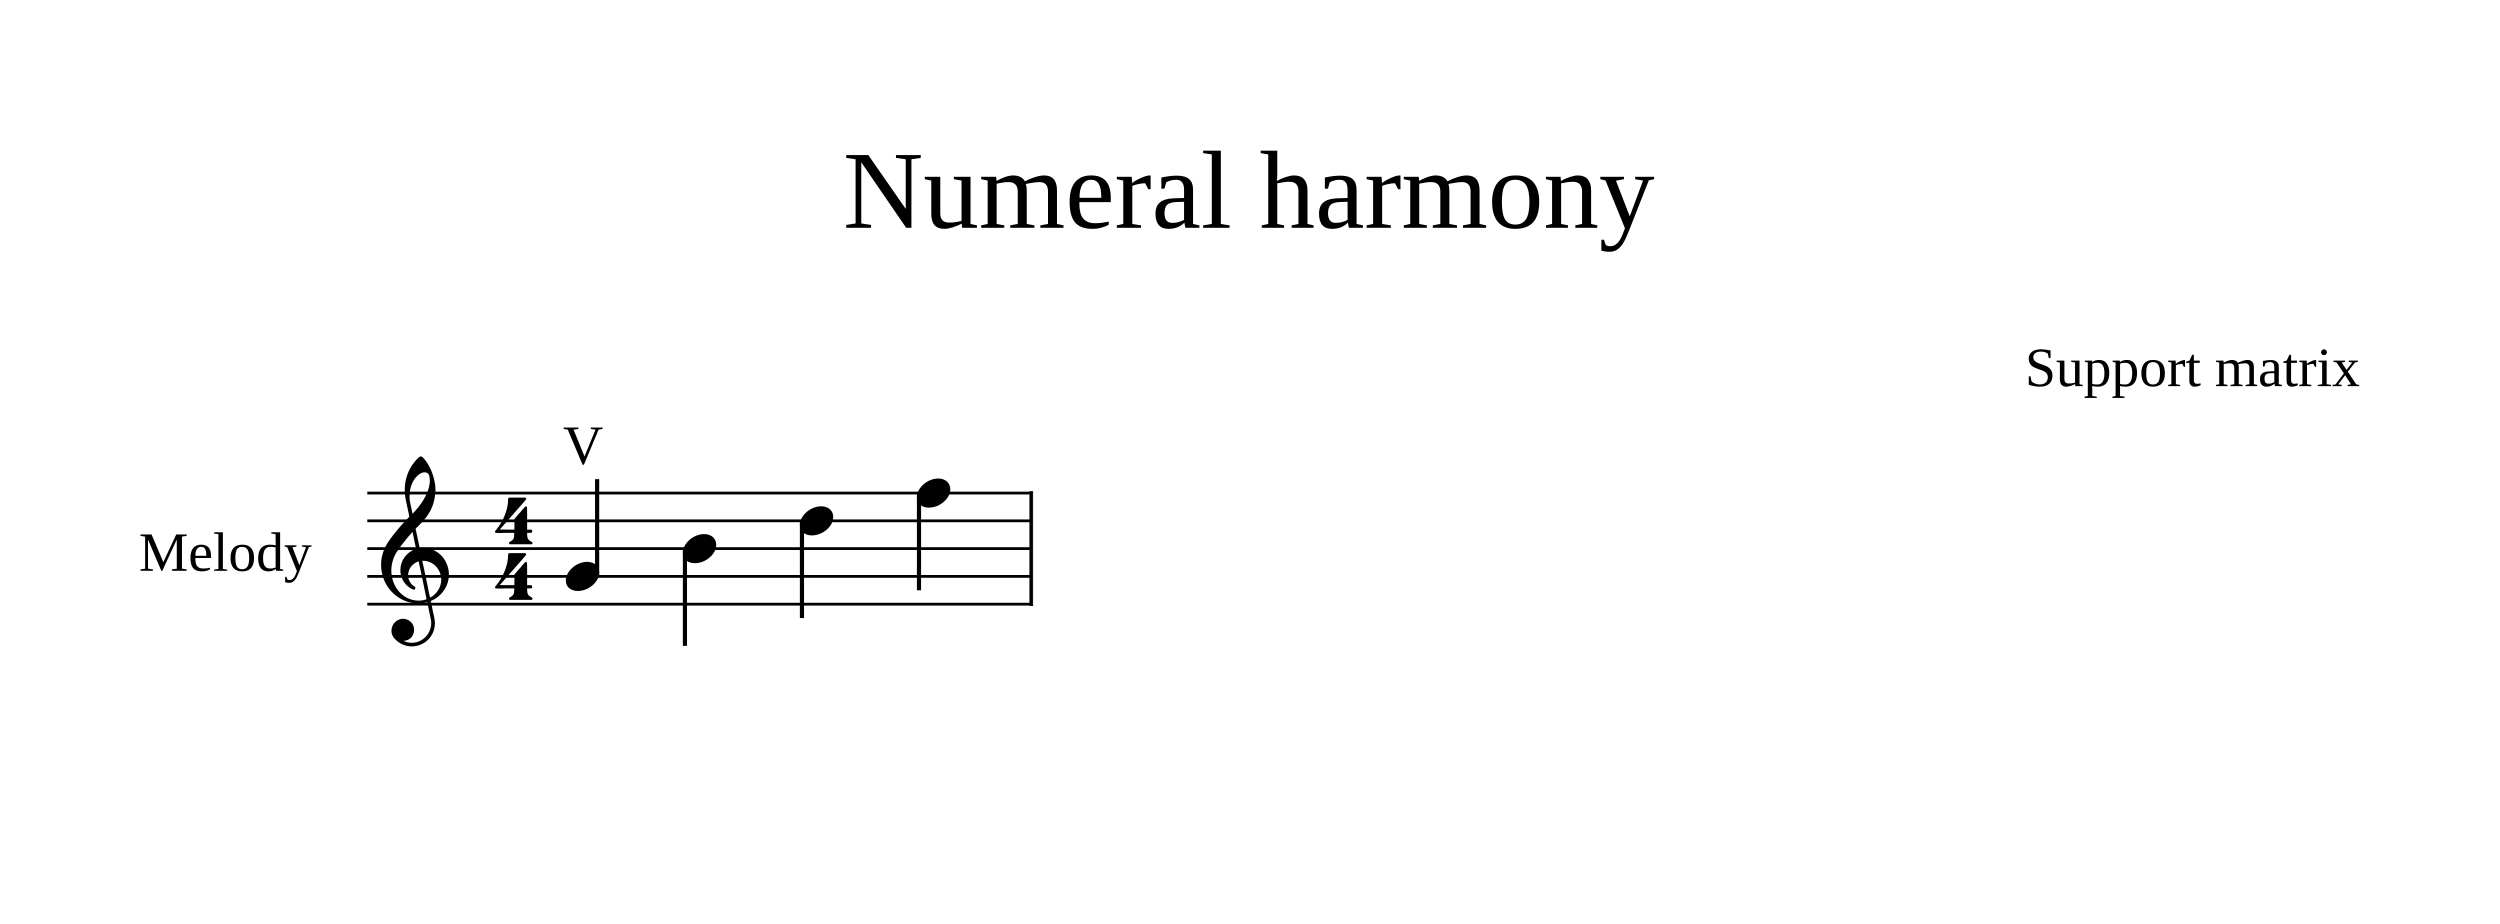
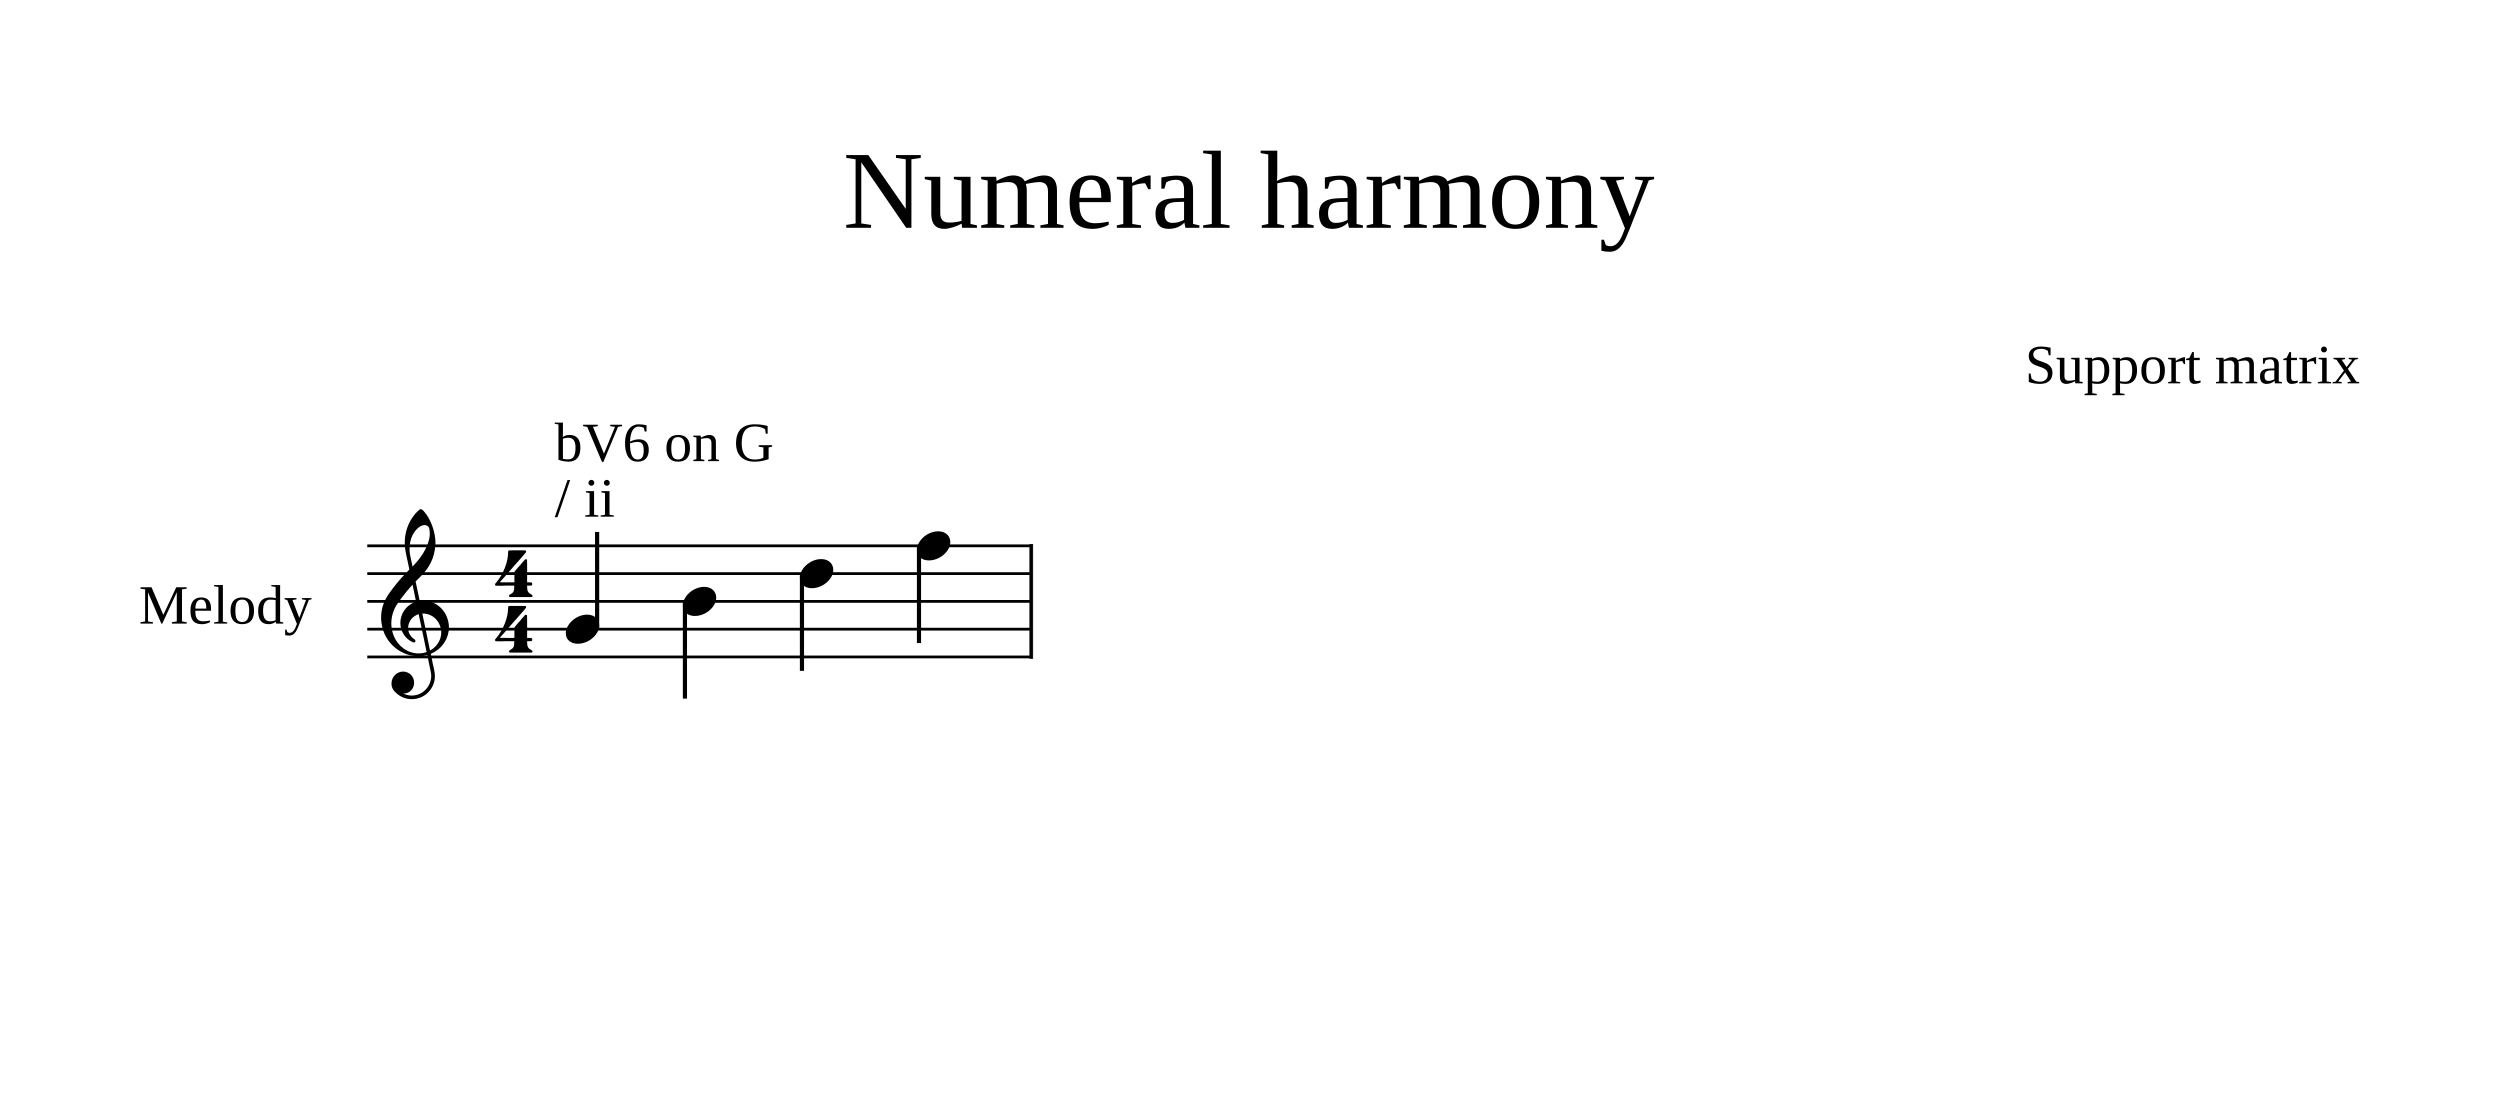
- <svg xmlns="http://www.w3.org/2000/svg" id="osmdSvgPage1" width="900" height="332.5" viewBox="0 0 900 332.5" style="background-color: rgb(255, 255, 255);">
+ <svg xmlns="http://www.w3.org/2000/svg" id="osmdSvgPage1" width="900" height="400" viewBox="0 0 900 400" style="background-color: rgb(255, 255, 255);">
  <g class="staffline" id="Melody0-1">
    <g class="vf-measure" id="1">
-       <path stroke-width="1" fill="none" stroke="#000000" stroke-dasharray="none" d="M132.217 177.5L370.762 177.5" />
-       <path stroke-width="1" fill="none" stroke="#000000" stroke-dasharray="none" d="M132.217 187.5L370.762 187.5" />
-       <path stroke-width="1" fill="none" stroke="#000000" stroke-dasharray="none" d="M132.217 197.5L370.762 197.5" />
-       <path stroke-width="1" fill="none" stroke="#000000" stroke-dasharray="none" d="M132.217 207.5L370.762 207.5" />
-       <path stroke-width="1" fill="none" stroke="#000000" stroke-dasharray="none" d="M132.217 217.5L370.762 217.5" />
-       <rect stroke-width="0.3" fill="#000000" stroke="#000000" stroke-dasharray="none" x="370.762" y="177" width="1" height="41" />
+       <path stroke-width="1" fill="none" stroke="#000000" stroke-dasharray="none" d="M132.217 196.5L370.762 196.5" />
+       <path stroke-width="1" fill="none" stroke="#000000" stroke-dasharray="none" d="M132.217 206.5L370.762 206.5" />
+       <path stroke-width="1" fill="none" stroke="#000000" stroke-dasharray="none" d="M132.217 216.5L370.762 216.5" />
+       <path stroke-width="1" fill="none" stroke="#000000" stroke-dasharray="none" d="M132.217 226.5L370.762 226.5" />
+       <path stroke-width="1" fill="none" stroke="#000000" stroke-dasharray="none" d="M132.217 236.5L370.762 236.5" />
+       <rect stroke-width="0.3" fill="#000000" stroke="#000000" stroke-dasharray="none" x="370.762" y="196" width="1" height="41" />
      <g class="vf-clef">
-         <path stroke-width="0.3" fill="#000000" stroke="none" stroke-dasharray="none" d="M151.271 164.329C151.329 164.3,151.386 164.3,151.473 164.3C151.818 164.3,152.222 164.588,152.798 165.308C155.13 167.986,156.772 172.652,156.772 176.454C156.772 176.742,156.714 176.972,156.714 177.26C156.455 181.782,154.612 185.497,150.954 189.01L149.975 189.961L149.63 190.335L149.63 190.45L149.831 191.314L150.148 192.87L150.465 194.31C150.897 196.268,151.07 197.276,151.07 197.276C151.07 197.276,151.07 197.276,151.07 197.276C151.07 197.276,151.185 197.276,151.329 197.247C151.473 197.247,151.934 197.19,152.423 197.19C152.769 197.19,153.114 197.247,153.287 197.247C157.348 197.766,160.487 200.674,161.38 204.764C161.553 205.426,161.61 206.146,161.61 206.866C161.61 210.754,159.278 214.47,155.39 216.226C155.159 216.37,155.073 216.399,155.073 216.399L155.073 216.428C155.073 216.428,155.246 217.09,155.39 217.839L155.822 220.028L156.225 221.785C156.455 222.908,156.57 223.714,156.57 224.434C156.57 225.068,156.484 225.644,156.34 226.306C155.361 230.31,151.876 232.7,148.247 232.7C146.462 232.7,144.618 232.124,143.006 230.828C141.566 229.618,140.932 228.524,140.932 227.084C140.932 224.55,142.977 222.764,145.108 222.764C145.857 222.764,146.606 222.994,147.326 223.426C148.535 224.262,149.082 225.529,149.082 226.767C149.082 228.668,147.758 230.54,145.482 230.684L145.252 230.684L145.425 230.799C146.375 231.202,147.326 231.404,148.247 231.404C150.58 231.404,152.769 230.223,154.094 228.178C154.842 227.026,155.246 225.673,155.246 224.319C155.246 223.801,155.159 223.282,155.044 222.706C155.044 222.649,154.958 222.188,154.842 221.756C154.209 218.646,153.834 216.831,153.834 216.831C153.834 216.831,153.834 216.831,153.834 216.831C153.777 216.831,153.662 216.831,153.575 216.889C153.287 216.946,152.682 217.09,152.423 217.119C151.79 217.206,151.185 217.234,150.609 217.234C144.964 217.234,139.722 213.433,137.908 207.817C137.447 206.319,137.188 204.822,137.188 203.324C137.188 200.329,138.138 197.391,139.982 194.77C141.998 191.919,144.014 189.471,146.49 186.937L147.354 186.044L147.153 184.978L146.778 183.222L146.289 180.975C146.145 180.14,145.972 179.334,145.943 179.161C145.799 178.21,145.713 177.289,145.713 176.338C145.713 172.71,146.894 169.225,149.111 166.431C149.774 165.567,150.954 164.415,151.271 164.329M153.028 170.031C152.97 170.031,152.884 170.031,152.798 170.031C151.617 170.031,150.09 171.126,149.054 172.738C147.988 174.322,147.441 176.425,147.441 178.585C147.441 179.161,147.47 179.766,147.556 180.37C147.642 180.802,147.671 181.09,147.902 182.127L148.305 183.942C148.42 184.489,148.506 184.921,148.506 184.978L148.506 184.978C148.535 184.978,149.428 183.999,149.716 183.654C152.596 180.399,154.324 176.972,154.698 173.948C154.727 173.66,154.727 173.43,154.727 173.142C154.727 172.249,154.612 171.385,154.41 170.924C154.18 170.463,153.662 170.089,153.028 170.031M148.679 192.294C148.622 191.89,148.535 191.574,148.535 191.516C148.535 191.516,148.535 191.516,148.506 191.516C148.449 191.516,147.21 192.956,146.346 193.964C144.878 195.75,143.322 197.881,142.689 198.918C141.479 200.962,140.874 203.238,140.874 205.484C140.874 206.953,141.162 208.364,141.681 209.718C143.236 213.721,146.807 216.226,150.695 216.226C151.156 216.226,151.674 216.198,152.164 216.111C152.798 215.996,153.575 215.766,153.575 215.679L153.575 215.679C153.575 215.679,153.518 215.391,153.431 215.074L152.596 210.956L151.934 207.874L151.502 205.743L151.041 203.67C150.81 202.431,150.724 202.114,150.724 202.114C150.724 202.114,150.724 202.086,150.695 202.086C150.522 202.086,149.601 202.546,149.198 202.834C147.7 203.871,146.922 205.513,146.922 207.126C146.922 208.652,147.671 210.178,149.111 211.071C149.428 211.273,149.543 211.446,149.543 211.647C149.543 211.676,149.543 211.762,149.543 211.791C149.486 212.137,149.284 212.281,148.996 212.281C148.881 212.281,148.737 212.252,148.564 212.166C145.914 211.014,144.129 208.278,144.129 205.282L144.129 205.282C144.129 201.826,146.289 198.831,149.601 197.65L149.774 197.593L149.486 196.153L148.679 192.294M152.999 201.913C152.769 201.884,152.538 201.884,152.366 201.884C152.308 201.884,152.222 201.884,152.164 201.884L152.02 201.884L152.135 202.402L152.74 205.225L153.114 207.068L153.518 208.882L154.324 212.886L154.641 214.412C154.756 214.815,154.814 215.161,154.842 215.161C154.842 215.161,154.842 215.161,154.842 215.161C154.871 215.161,155.361 214.873,155.678 214.642C157.146 213.606,158.241 211.993,158.644 210.322C158.788 209.775,158.846 209.199,158.846 208.652C158.846 205.311,156.369 202.287,152.999 201.913" />
+         <path stroke-width="0.3" fill="#000000" stroke="none" stroke-dasharray="none" d="M151.271 183.329C151.329 183.3,151.386 183.3,151.473 183.3C151.818 183.3,152.222 183.588,152.798 184.308C155.13 186.986,156.772 191.652,156.772 195.454C156.772 195.742,156.714 195.972,156.714 196.26C156.455 200.782,154.612 204.497,150.954 208.01L149.975 208.961L149.63 209.335L149.63 209.45L149.831 210.314L150.148 211.87L150.465 213.31C150.897 215.268,151.07 216.276,151.07 216.276C151.07 216.276,151.07 216.276,151.07 216.276C151.07 216.276,151.185 216.276,151.329 216.247C151.473 216.247,151.934 216.19,152.423 216.19C152.769 216.19,153.114 216.247,153.287 216.247C157.348 216.766,160.487 219.674,161.38 223.764C161.553 224.426,161.61 225.146,161.61 225.866C161.61 229.754,159.278 233.47,155.39 235.226C155.159 235.37,155.073 235.399,155.073 235.399L155.073 235.428C155.073 235.428,155.246 236.09,155.39 236.839L155.822 239.028L156.225 240.785C156.455 241.908,156.57 242.714,156.57 243.434C156.57 244.068,156.484 244.644,156.34 245.306C155.361 249.31,151.876 251.7,148.247 251.7C146.462 251.7,144.618 251.124,143.006 249.828C141.566 248.618,140.932 247.524,140.932 246.084C140.932 243.55,142.977 241.764,145.108 241.764C145.857 241.764,146.606 241.994,147.326 242.426C148.535 243.262,149.082 244.529,149.082 245.767C149.082 247.668,147.758 249.54,145.482 249.684L145.252 249.684L145.425 249.799C146.375 250.202,147.326 250.404,148.247 250.404C150.58 250.404,152.769 249.223,154.094 247.178C154.842 246.026,155.246 244.673,155.246 243.319C155.246 242.801,155.159 242.282,155.044 241.706C155.044 241.649,154.958 241.188,154.842 240.756C154.209 237.646,153.834 235.831,153.834 235.831C153.834 235.831,153.834 235.831,153.834 235.831C153.777 235.831,153.662 235.831,153.575 235.889C153.287 235.946,152.682 236.09,152.423 236.119C151.79 236.206,151.185 236.234,150.609 236.234C144.964 236.234,139.722 232.433,137.908 226.817C137.447 225.319,137.188 223.822,137.188 222.324C137.188 219.329,138.138 216.391,139.982 213.77C141.998 210.919,144.014 208.471,146.49 205.937L147.354 205.044L147.153 203.978L146.778 202.222L146.289 199.975C146.145 199.14,145.972 198.334,145.943 198.161C145.799 197.21,145.713 196.289,145.713 195.338C145.713 191.71,146.894 188.225,149.111 185.431C149.774 184.567,150.954 183.415,151.271 183.329M153.028 189.031C152.97 189.031,152.884 189.031,152.798 189.031C151.617 189.031,150.09 190.126,149.054 191.738C147.988 193.322,147.441 195.425,147.441 197.585C147.441 198.161,147.47 198.766,147.556 199.37C147.642 199.802,147.671 200.09,147.902 201.127L148.305 202.942C148.42 203.489,148.506 203.921,148.506 203.978L148.506 203.978C148.535 203.978,149.428 202.999,149.716 202.654C152.596 199.399,154.324 195.972,154.698 192.948C154.727 192.66,154.727 192.43,154.727 192.142C154.727 191.249,154.612 190.385,154.41 189.924C154.18 189.463,153.662 189.089,153.028 189.031M148.679 211.294C148.622 210.89,148.535 210.574,148.535 210.516C148.535 210.516,148.535 210.516,148.506 210.516C148.449 210.516,147.21 211.956,146.346 212.964C144.878 214.75,143.322 216.881,142.689 217.918C141.479 219.962,140.874 222.238,140.874 224.484C140.874 225.953,141.162 227.364,141.681 228.718C143.236 232.721,146.807 235.226,150.695 235.226C151.156 235.226,151.674 235.198,152.164 235.111C152.798 234.996,153.575 234.766,153.575 234.679L153.575 234.679C153.575 234.679,153.518 234.391,153.431 234.074L152.596 229.956L151.934 226.874L151.502 224.743L151.041 222.67C150.81 221.431,150.724 221.114,150.724 221.114C150.724 221.114,150.724 221.086,150.695 221.086C150.522 221.086,149.601 221.546,149.198 221.834C147.7 222.871,146.922 224.513,146.922 226.126C146.922 227.652,147.671 229.178,149.111 230.071C149.428 230.273,149.543 230.446,149.543 230.647C149.543 230.676,149.543 230.762,149.543 230.791C149.486 231.137,149.284 231.281,148.996 231.281C148.881 231.281,148.737 231.252,148.564 231.166C145.914 230.014,144.129 227.278,144.129 224.282L144.129 224.282C144.129 220.826,146.289 217.831,149.601 216.65L149.774 216.593L149.486 215.153L148.679 211.294M152.999 220.913C152.769 220.884,152.538 220.884,152.366 220.884C152.308 220.884,152.222 220.884,152.164 220.884L152.02 220.884L152.135 221.402L152.74 224.225L153.114 226.068L153.518 227.882L154.324 231.886L154.641 233.412C154.756 233.815,154.814 234.161,154.842 234.161C154.842 234.161,154.842 234.161,154.842 234.161C154.871 234.161,155.361 233.873,155.678 233.642C157.146 232.606,158.241 230.993,158.644 229.322C158.788 228.775,158.846 228.199,158.846 227.652C158.846 224.311,156.369 221.287,152.999 220.913" />
      </g>
      <g class="vf-timesignature">
-         <path stroke-width="0.3" fill="#000000" stroke="none" stroke-dasharray="none" d="M183.228 179.154C183.257 179.126,183.66 179.126,184.898 179.126C185.273 179.126,185.676 179.126,186.194 179.126L189.103 179.126L189.19 179.212C189.334 179.298,189.42 179.442,189.42 179.558C189.42 179.73,189.334 179.846,189.218 179.961C189.19 180.047,188.93 180.278,188.758 180.537L187.231 182.294L185.273 184.511L184.236 185.692L182.681 187.478L180.636 189.81C180.29 190.242,179.916 190.588,179.916 190.588C179.916 190.588,179.916 190.588,179.916 190.588C179.916 190.646,180.175 190.646,182.566 190.646L185.186 190.646L185.186 188.774C185.186 186.873,185.186 186.844,185.215 186.815C185.273 186.729,185.532 186.412,186.54 185.231L186.943 184.799L187.346 184.367L187.951 183.59L188.585 182.927L188.902 182.524C189.017 182.351,189.19 182.322,189.334 182.322C189.506 182.322,189.65 182.409,189.737 182.553C189.766 182.639,189.766 182.697,189.766 184.828C189.766 185.318,189.766 185.922,189.766 186.642L189.766 190.646L190.486 190.646C191.148 190.646,191.177 190.646,191.263 190.674C191.494 190.761,191.609 190.991,191.609 191.25C191.609 191.394,191.58 191.567,191.465 191.682C191.292 191.826,191.263 191.826,190.486 191.826L189.766 191.826L189.766 192.316C189.794 193.785,190.082 194.361,191.206 194.966C191.609 195.167,191.695 195.225,191.695 195.513C191.695 195.714,191.638 195.801,191.494 195.916L191.407 195.945L187.462 195.945L183.545 195.945L183.458 195.916C183.286 195.801,183.257 195.714,183.257 195.513C183.257 195.225,183.286 195.167,183.718 194.966C184.841 194.361,185.129 193.785,185.129 192.316L185.129 191.826L181.817 191.826C181.212 191.884,180.722 191.884,180.319 191.884C178.505 191.884,178.476 191.826,178.447 191.826C178.274 191.769,178.217 191.596,178.217 191.394C178.217 191.394,178.217 191.394,178.217 191.394C178.217 191.193,178.217 191.193,178.793 190.53C181.212 187.593,182.911 183.33,182.911 179.932C182.911 179.414,182.998 179.241,183.228 179.154M184.956 197.529L184.985 197.529L184.898 197.529L184.956 197.529M184.956 178.118L184.985 178.118L184.898 178.118L184.956 178.118" />
-         <path stroke-width="0.3" fill="#000000" stroke="none" stroke-dasharray="none" d="M183.228 199.154C183.257 199.126,183.66 199.126,184.898 199.126C185.273 199.126,185.676 199.126,186.194 199.126L189.103 199.126L189.19 199.212C189.334 199.298,189.42 199.442,189.42 199.558C189.42 199.73,189.334 199.846,189.218 199.961C189.19 200.047,188.93 200.278,188.758 200.537L187.231 202.294L185.273 204.511L184.236 205.692L182.681 207.478L180.636 209.81C180.29 210.242,179.916 210.588,179.916 210.588C179.916 210.588,179.916 210.588,179.916 210.588C179.916 210.646,180.175 210.646,182.566 210.646L185.186 210.646L185.186 208.774C185.186 206.873,185.186 206.844,185.215 206.815C185.273 206.729,185.532 206.412,186.54 205.231L186.943 204.799L187.346 204.367L187.951 203.59L188.585 202.927L188.902 202.524C189.017 202.351,189.19 202.322,189.334 202.322C189.506 202.322,189.65 202.409,189.737 202.553C189.766 202.639,189.766 202.697,189.766 204.828C189.766 205.318,189.766 205.922,189.766 206.642L189.766 210.646L190.486 210.646C191.148 210.646,191.177 210.646,191.263 210.674C191.494 210.761,191.609 210.991,191.609 211.25C191.609 211.394,191.58 211.567,191.465 211.682C191.292 211.826,191.263 211.826,190.486 211.826L189.766 211.826L189.766 212.316C189.794 213.785,190.082 214.361,191.206 214.966C191.609 215.167,191.695 215.225,191.695 215.513C191.695 215.714,191.638 215.801,191.494 215.916L191.407 215.945L187.462 215.945L183.545 215.945L183.458 215.916C183.286 215.801,183.257 215.714,183.257 215.513C183.257 215.225,183.286 215.167,183.718 214.966C184.841 214.361,185.129 213.785,185.129 212.316L185.129 211.826L181.817 211.826C181.212 211.884,180.722 211.884,180.319 211.884C178.505 211.884,178.476 211.826,178.447 211.826C178.274 211.769,178.217 211.596,178.217 211.394C178.217 211.394,178.217 211.394,178.217 211.394C178.217 211.193,178.217 211.193,178.793 210.53C181.212 207.593,182.911 203.33,182.911 199.932C182.911 199.414,182.998 199.241,183.228 199.154M184.956 217.529L184.985 217.529L184.898 217.529L184.956 217.529M184.956 198.118L184.985 198.118L184.898 198.118L184.956 198.118" />
+         <path stroke-width="0.3" fill="#000000" stroke="none" stroke-dasharray="none" d="M183.228 198.154C183.257 198.126,183.66 198.126,184.898 198.126C185.273 198.126,185.676 198.126,186.194 198.126L189.103 198.126L189.19 198.212C189.334 198.298,189.42 198.442,189.42 198.558C189.42 198.73,189.334 198.846,189.218 198.961C189.19 199.047,188.93 199.278,188.758 199.537L187.231 201.294L185.273 203.511L184.236 204.692L182.681 206.478L180.636 208.81C180.29 209.242,179.916 209.588,179.916 209.588C179.916 209.588,179.916 209.588,179.916 209.588C179.916 209.646,180.175 209.646,182.566 209.646L185.186 209.646L185.186 207.774C185.186 205.873,185.186 205.844,185.215 205.815C185.273 205.729,185.532 205.412,186.54 204.231L186.943 203.799L187.346 203.367L187.951 202.59L188.585 201.927L188.902 201.524C189.017 201.351,189.19 201.322,189.334 201.322C189.506 201.322,189.65 201.409,189.737 201.553C189.766 201.639,189.766 201.697,189.766 203.828C189.766 204.318,189.766 204.922,189.766 205.642L189.766 209.646L190.486 209.646C191.148 209.646,191.177 209.646,191.263 209.674C191.494 209.761,191.609 209.991,191.609 210.25C191.609 210.394,191.58 210.567,191.465 210.682C191.292 210.826,191.263 210.826,190.486 210.826L189.766 210.826L189.766 211.316C189.794 212.785,190.082 213.361,191.206 213.966C191.609 214.167,191.695 214.225,191.695 214.513C191.695 214.714,191.638 214.801,191.494 214.916L191.407 214.945L187.462 214.945L183.545 214.945L183.458 214.916C183.286 214.801,183.257 214.714,183.257 214.513C183.257 214.225,183.286 214.167,183.718 213.966C184.841 213.361,185.129 212.785,185.129 211.316L185.129 210.826L181.817 210.826C181.212 210.884,180.722 210.884,180.319 210.884C178.505 210.884,178.476 210.826,178.447 210.826C178.274 210.769,178.217 210.596,178.217 210.394C178.217 210.394,178.217 210.394,178.217 210.394C178.217 210.193,178.217 210.193,178.793 209.53C181.212 206.593,182.911 202.33,182.911 198.932C182.911 198.414,182.998 198.241,183.228 198.154M184.956 216.529L184.985 216.529L184.898 216.529L184.956 216.529M184.956 197.118L184.985 197.118L184.898 197.118L184.956 197.118" />
+         <path stroke-width="0.3" fill="#000000" stroke="none" stroke-dasharray="none" d="M183.228 218.154C183.257 218.126,183.66 218.126,184.898 218.126C185.273 218.126,185.676 218.126,186.194 218.126L189.103 218.126L189.19 218.212C189.334 218.298,189.42 218.442,189.42 218.558C189.42 218.73,189.334 218.846,189.218 218.961C189.19 219.047,188.93 219.278,188.758 219.537L187.231 221.294L185.273 223.511L184.236 224.692L182.681 226.478L180.636 228.81C180.29 229.242,179.916 229.588,179.916 229.588C179.916 229.588,179.916 229.588,179.916 229.588C179.916 229.646,180.175 229.646,182.566 229.646L185.186 229.646L185.186 227.774C185.186 225.873,185.186 225.844,185.215 225.815C185.273 225.729,185.532 225.412,186.54 224.231L186.943 223.799L187.346 223.367L187.951 222.59L188.585 221.927L188.902 221.524C189.017 221.351,189.19 221.322,189.334 221.322C189.506 221.322,189.65 221.409,189.737 221.553C189.766 221.639,189.766 221.697,189.766 223.828C189.766 224.318,189.766 224.922,189.766 225.642L189.766 229.646L190.486 229.646C191.148 229.646,191.177 229.646,191.263 229.674C191.494 229.761,191.609 229.991,191.609 230.25C191.609 230.394,191.58 230.567,191.465 230.682C191.292 230.826,191.263 230.826,190.486 230.826L189.766 230.826L189.766 231.316C189.794 232.785,190.082 233.361,191.206 233.966C191.609 234.167,191.695 234.225,191.695 234.513C191.695 234.714,191.638 234.801,191.494 234.916L191.407 234.945L187.462 234.945L183.545 234.945L183.458 234.916C183.286 234.801,183.257 234.714,183.257 234.513C183.257 234.225,183.286 234.167,183.718 233.966C184.841 233.361,185.129 232.785,185.129 231.316L185.129 230.826L181.817 230.826C181.212 230.884,180.722 230.884,180.319 230.884C178.505 230.884,178.476 230.826,178.447 230.826C178.274 230.769,178.217 230.596,178.217 230.394C178.217 230.394,178.217 230.394,178.217 230.394C178.217 230.193,178.217 230.193,178.793 229.53C181.212 226.593,182.911 222.33,182.911 218.932C182.911 218.414,182.998 218.241,183.228 218.154M184.956 236.529L184.985 236.529L184.898 236.529L184.956 236.529M184.956 217.118L184.985 217.118L184.898 217.118L184.956 217.118" />
      </g>
-       <g class="vf-stavenote" id="vf-auto2123">
+       <g class="vf-stavenote" id="vf-auto1053">
        <g class="vf-note" pointer-events="bounding-box">
          <g class="vf-stem" pointer-events="bounding-box">
-             <path stroke-width="1.5" fill="none" stroke="#000000" stroke-dasharray="none" class="vf-stem" id="vf-auto2123-stem" d="M214.963 207.5L214.963 172.5" />
+             <path stroke-width="1.5" fill="none" stroke="#000000" stroke-dasharray="none" class="vf-stem" id="vf-auto1053-stem" d="M214.963 226.5L214.963 191.5" />
          </g>
          <g class="vf-notehead" pointer-events="bounding-box">
-             <path stroke-width="0.3" fill="#000000" stroke="none" stroke-dasharray="none" d="M211.052 202.277C211.164 202.277,211.333 202.277,211.361 202.277C211.361 202.277,211.389 202.277,211.389 202.277C211.389 202.277,211.558 202.277,211.698 202.277C214.225 202.418,215.713 204.074,215.713 206.152C215.713 207.163,215.376 208.314,214.534 209.409C212.934 211.572,210.322 212.751,208.048 212.751C206.279 212.751,204.762 212.049,204.032 210.617C203.808 210.055,203.695 209.522,203.695 208.932C203.695 205.871,207.121 202.474,211.052 202.277" />
+             <path stroke-width="0.3" fill="#000000" stroke="none" stroke-dasharray="none" d="M211.052 221.277C211.164 221.277,211.333 221.277,211.361 221.277C211.361 221.277,211.389 221.277,211.389 221.277C211.389 221.277,211.558 221.277,211.698 221.277C214.225 221.418,215.713 223.074,215.713 225.152C215.713 226.163,215.376 227.314,214.534 228.409C212.934 230.572,210.322 231.751,208.048 231.751C206.279 231.751,204.762 231.049,204.032 229.617C203.808 229.055,203.695 228.522,203.695 227.932C203.695 224.871,207.121 221.474,211.052 221.277" />
          </g>
        </g>
        <g class="vf-modifiers" />
      </g>
-       <g class="vf-stavenote" id="vf-auto2127">
+       <g class="vf-stavenote" id="vf-auto1057">
        <g class="vf-note" pointer-events="bounding-box">
          <g class="vf-stem" pointer-events="bounding-box">
-             <path stroke-width="1.5" fill="none" stroke="#000000" stroke-dasharray="none" class="vf-stem" id="vf-auto2127-stem" d="M246.576 197.5L246.576 232.5" />
+             <path stroke-width="1.5" fill="none" stroke="#000000" stroke-dasharray="none" class="vf-stem" id="vf-auto1057-stem" d="M246.576 216.5L246.576 251.5" />
          </g>
          <g class="vf-notehead" pointer-events="bounding-box">
-             <path stroke-width="0.3" fill="#000000" stroke="none" stroke-dasharray="none" d="M253.183 192.277C253.295 192.277,253.463 192.277,253.491 192.277C253.491 192.277,253.52 192.277,253.52 192.277C253.52 192.277,253.688 192.277,253.828 192.277C256.356 192.418,257.844 194.074,257.844 196.152C257.844 197.163,257.507 198.314,256.664 199.409C255.064 201.572,252.452 202.751,250.178 202.751C248.409 202.751,246.893 202.049,246.163 200.617C245.938 200.055,245.826 199.522,245.826 198.932C245.826 195.871,249.251 192.474,253.183 192.277" />
+             <path stroke-width="0.3" fill="#000000" stroke="none" stroke-dasharray="none" d="M253.183 211.277C253.295 211.277,253.463 211.277,253.491 211.277C253.491 211.277,253.52 211.277,253.52 211.277C253.52 211.277,253.688 211.277,253.828 211.277C256.356 211.418,257.844 213.074,257.844 215.152C257.844 216.163,257.507 217.314,256.664 218.409C255.064 220.572,252.452 221.751,250.178 221.751C248.409 221.751,246.893 221.049,246.163 219.617C245.938 219.055,245.826 218.522,245.826 217.932C245.826 214.871,249.251 211.474,253.183 211.277" />
          </g>
        </g>
        <g class="vf-modifiers" />
      </g>
-       <g class="vf-stavenote" id="vf-auto2131">
+       <g class="vf-stavenote" id="vf-auto1061">
        <g class="vf-note" pointer-events="bounding-box">
          <g class="vf-stem" pointer-events="bounding-box">
-             <path stroke-width="1.5" fill="none" stroke="#000000" stroke-dasharray="none" class="vf-stem" id="vf-auto2131-stem" d="M288.706 187.5L288.706 222.5" />
+             <path stroke-width="1.5" fill="none" stroke="#000000" stroke-dasharray="none" class="vf-stem" id="vf-auto1061-stem" d="M288.706 206.5L288.706 241.5" />
          </g>
          <g class="vf-notehead" pointer-events="bounding-box">
-             <path stroke-width="0.3" fill="#000000" stroke="none" stroke-dasharray="none" d="M295.313 182.277C295.425 182.277,295.594 182.277,295.622 182.277C295.622 182.277,295.65 182.277,295.65 182.277C295.65 182.277,295.818 182.277,295.959 182.277C298.486 182.418,299.974 184.074,299.974 186.152C299.974 187.163,299.637 188.314,298.795 189.409C297.194 191.572,294.583 192.751,292.308 192.751C290.539 192.751,289.023 192.049,288.293 190.617C288.068 190.055,287.956 189.522,287.956 188.932C287.956 185.871,291.382 182.474,295.313 182.277" />
+             <path stroke-width="0.3" fill="#000000" stroke="none" stroke-dasharray="none" d="M295.313 201.277C295.425 201.277,295.594 201.277,295.622 201.277C295.622 201.277,295.65 201.277,295.65 201.277C295.65 201.277,295.818 201.277,295.959 201.277C298.486 201.418,299.974 203.074,299.974 205.152C299.974 206.163,299.637 207.314,298.795 208.409C297.194 210.572,294.583 211.751,292.308 211.751C290.539 211.751,289.023 211.049,288.293 209.617C288.068 209.055,287.956 208.522,287.956 207.932C287.956 204.871,291.382 201.474,295.313 201.277" />
          </g>
        </g>
        <g class="vf-modifiers" />
      </g>
-       <g class="vf-stavenote" id="vf-auto2135">
+       <g class="vf-stavenote" id="vf-auto1065">
        <g class="vf-note" pointer-events="bounding-box">
          <g class="vf-stem" pointer-events="bounding-box">
-             <path stroke-width="1.5" fill="none" stroke="#000000" stroke-dasharray="none" class="vf-stem" id="vf-auto2135-stem" d="M330.836 177.5L330.836 212.5" />
+             <path stroke-width="1.5" fill="none" stroke="#000000" stroke-dasharray="none" class="vf-stem" id="vf-auto1065-stem" d="M330.836 196.5L330.836 231.5" />
          </g>
          <g class="vf-notehead" pointer-events="bounding-box">
-             <path stroke-width="0.3" fill="#000000" stroke="none" stroke-dasharray="none" d="M337.443 172.277C337.556 172.277,337.724 172.277,337.752 172.277C337.752 172.277,337.78 172.277,337.78 172.277C337.78 172.277,337.949 172.277,338.089 172.277C340.616 172.418,342.105 174.074,342.105 176.152C342.105 177.163,341.768 178.314,340.925 179.409C339.325 181.572,336.713 182.751,334.439 182.751C332.67 182.751,331.153 182.049,330.423 180.617C330.199 180.055,330.086 179.522,330.086 178.932C330.086 175.871,333.512 172.474,337.443 172.277" />
+             <path stroke-width="0.3" fill="#000000" stroke="none" stroke-dasharray="none" d="M337.443 191.277C337.556 191.277,337.724 191.277,337.752 191.277C337.752 191.277,337.78 191.277,337.78 191.277C337.78 191.277,337.949 191.277,338.089 191.277C340.616 191.418,342.105 193.074,342.105 195.152C342.105 196.163,341.768 197.314,340.925 198.409C339.325 200.572,336.713 201.751,334.439 201.751C332.67 201.751,331.153 201.049,330.423 199.617C330.199 199.055,330.086 198.522,330.086 197.932C330.086 194.871,333.512 191.474,337.443 191.277" />
          </g>
        </g>
        <g class="vf-modifiers" />
      </g>
    </g>
    <g class="vf-text">
-       <text stroke-width="0.3" fill="#000000" stroke="none" stroke-dasharray="none" font-family="Times New Roman" font-size="20px" font-weight="normal" font-style="normal" x="202.704" y="167">V</text>
+       <text stroke-width="0.3" fill="#000000" stroke="none" stroke-dasharray="none" font-family="Times New Roman" font-size="20px" font-weight="normal" font-style="normal" x="199.704" y="166">bV6 on G</text>
+       <g class="vf-text">
+         <text stroke-width="0.3" fill="#000000" stroke="none" stroke-dasharray="none" font-family="Times New Roman" font-size="20px" font-weight="normal" font-style="normal" x="199.704" y="186">/ ii</text>
+       </g>
    </g>
  </g>
  <g class="vf-text">
-     <text stroke-width="0.3" fill="#000000" stroke="none" stroke-dasharray="none" font-family="Times New Roman" font-size="20px" font-weight="normal" font-style="normal" x="50" y="205.5">Melody</text>
+     <text stroke-width="0.3" fill="#000000" stroke="none" stroke-dasharray="none" font-family="Times New Roman" font-size="20px" font-weight="normal" font-style="normal" x="50" y="224.5">Melody</text>
  </g>
  <g class="vf-text">
    <text stroke-width="0.3" fill="#000000" stroke="none" stroke-dasharray="none" font-family="Times New Roman" font-size="40px" font-weight="normal" font-style="normal" x="303.5" y="82">Numeral harmony</text>
  </g>
  <g class="vf-text">
-     <text stroke-width="0.3" fill="#000000" stroke="none" stroke-dasharray="none" font-family="Times New Roman" font-size="20px" font-weight="normal" font-style="normal" x="729" y="139">Support matrix</text>
+     <text stroke-width="0.3" fill="#000000" stroke="none" stroke-dasharray="none" font-family="Times New Roman" font-size="20px" font-weight="normal" font-style="normal" x="729" y="138">Support matrix</text>
  </g>
</svg>
